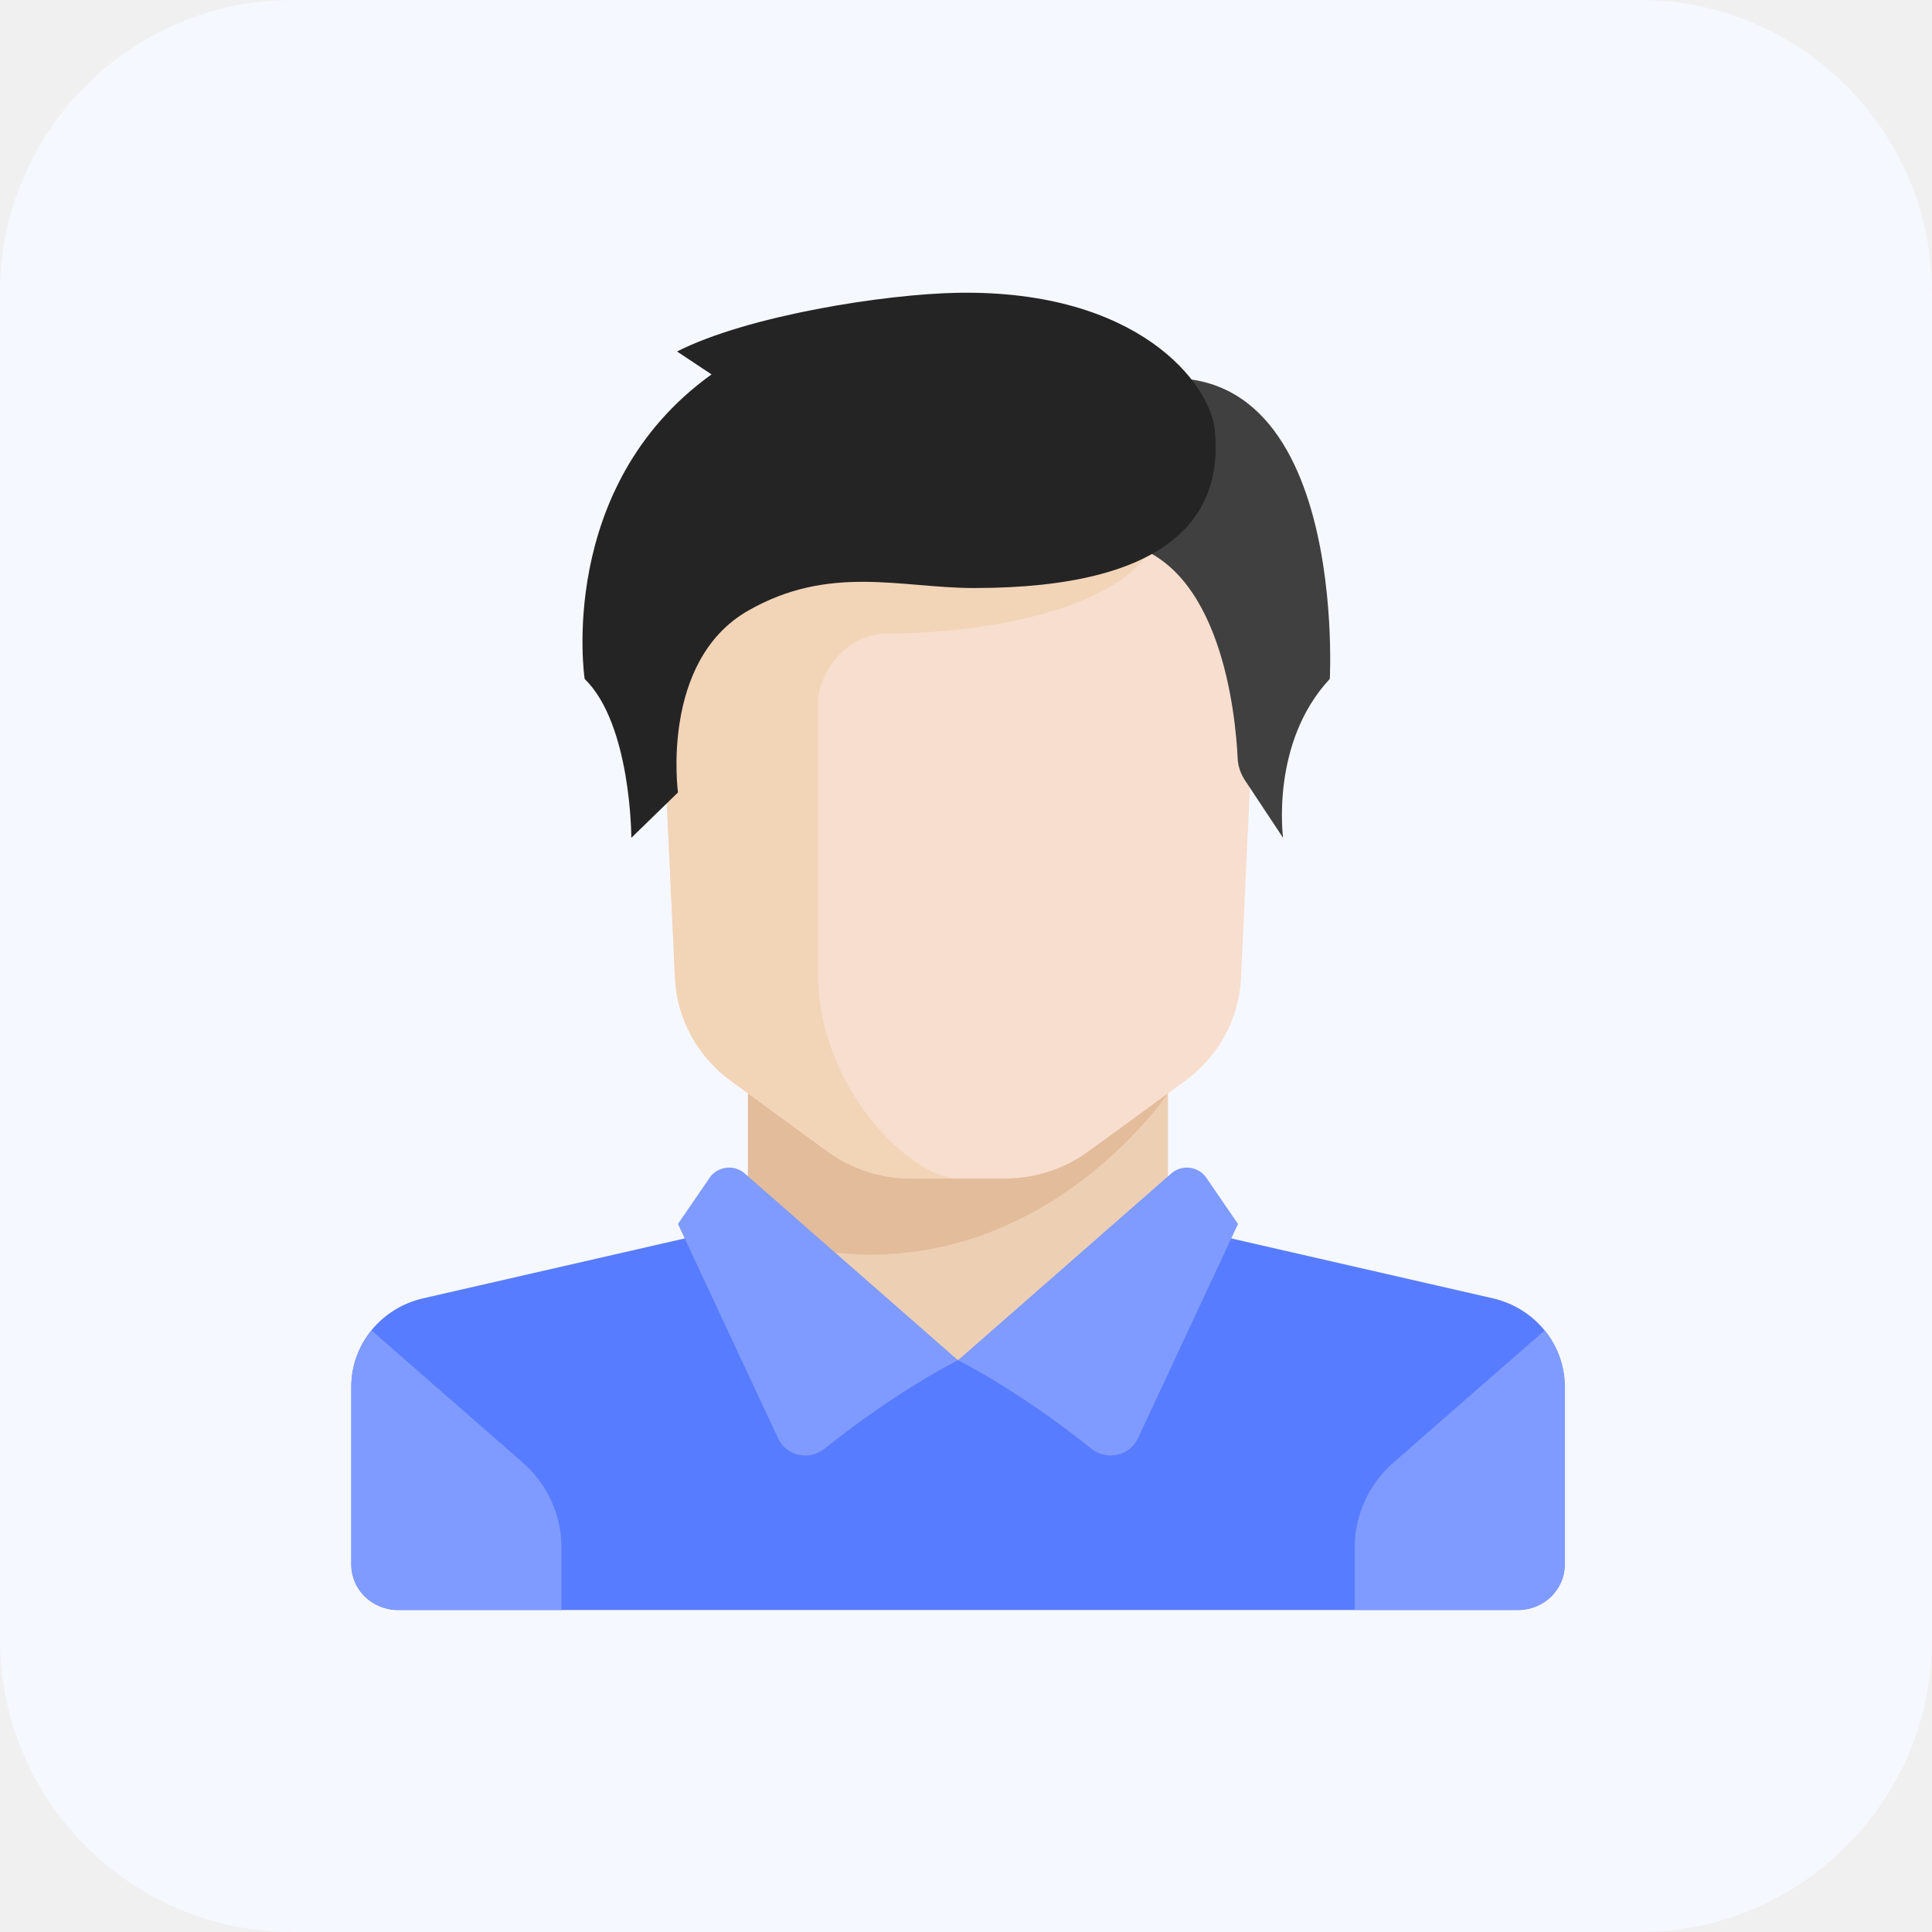
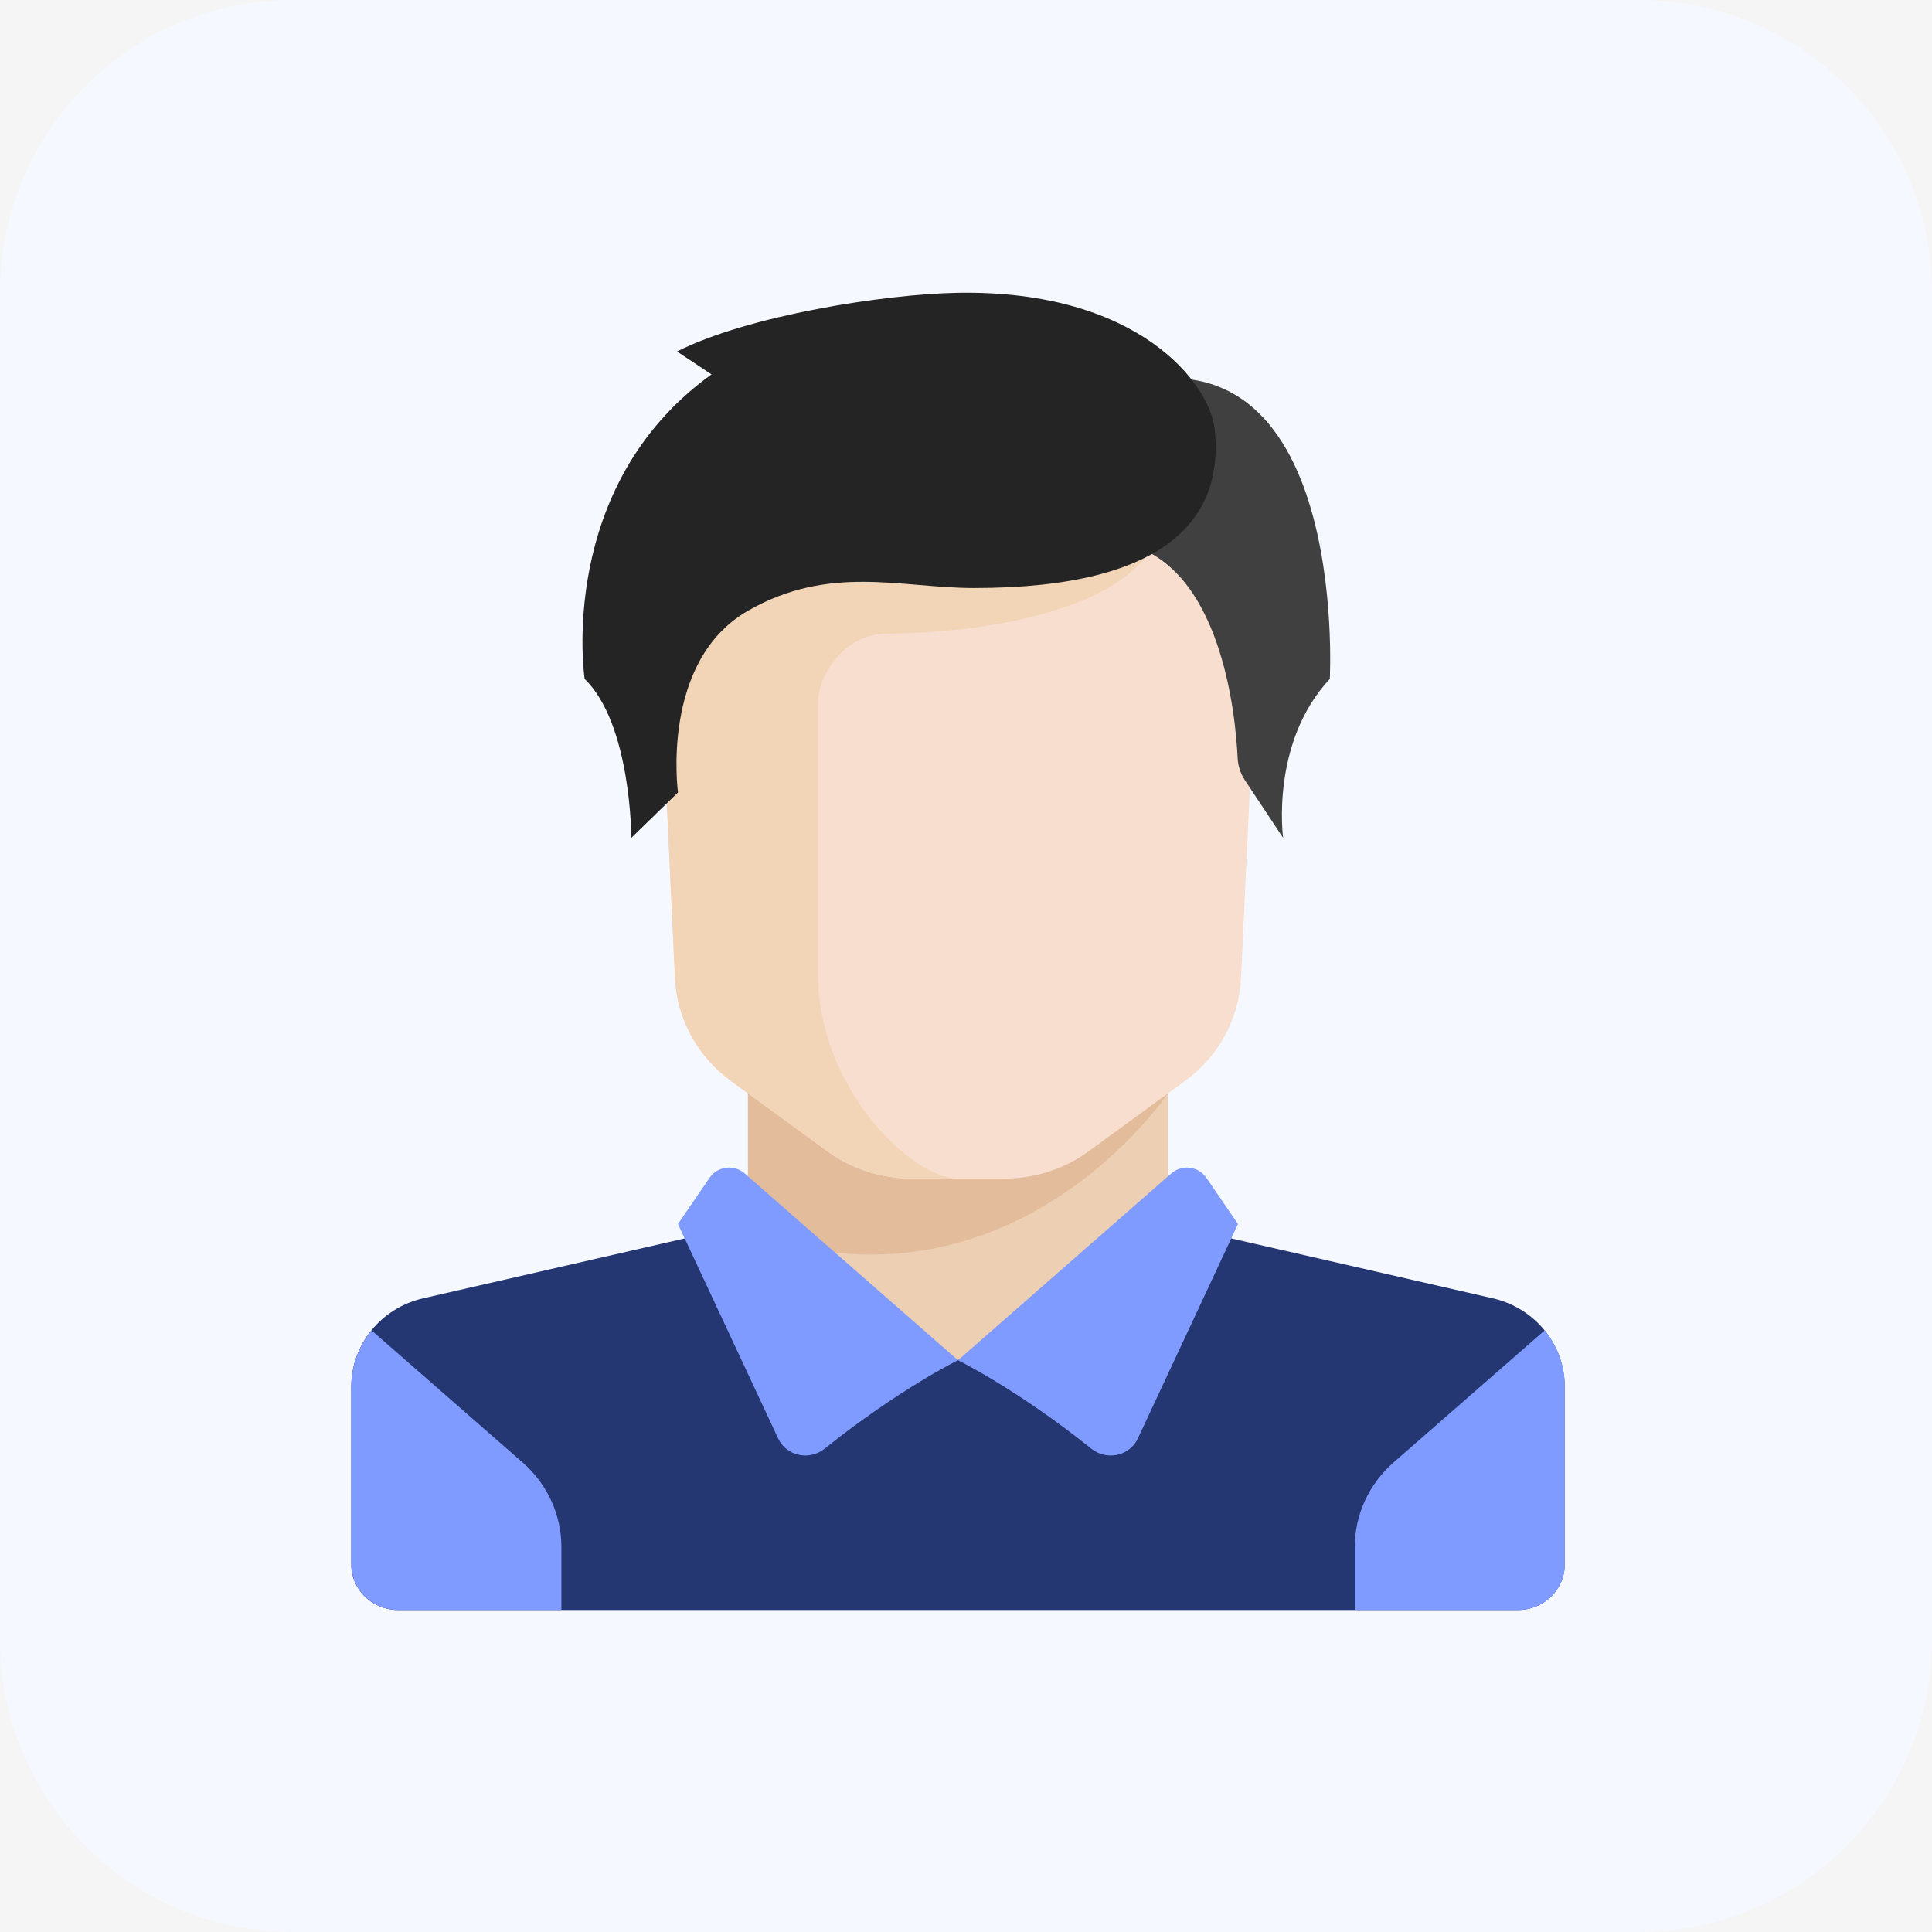
<svg xmlns="http://www.w3.org/2000/svg" width="66" height="66" viewBox="0 0 66 66" fill="none">
-   <rect width="66" height="66" rx="10" fill="#F6F8FF" />
-   <path d="M39.9 41.812V36.381H25.551V41.812L32.725 48.018L39.9 41.812Z" fill="#E6AF78" fill-opacity="0.56" />
-   <path d="M50.994 44.352L41.13 42.093C40.981 42.059 40.844 42.001 40.716 41.93L32.726 46.466L25.048 41.711C24.85 41.893 24.603 42.028 24.323 42.093L14.458 44.352C13.018 44.681 12 45.932 12 47.372V53.449C12 54.306 12.714 55 13.594 55H51.858C52.739 55 53.452 54.306 53.452 53.449V47.372C53.453 45.932 52.434 44.681 50.994 44.352Z" fill="#577CFF" />
-   <path d="M25.551 36.381V42.111C34.589 45.28 39.9 37.349 39.9 37.349V36.381H25.551V36.381Z" fill="#D29B6E" fill-opacity="0.34" />
-   <path d="M22.363 18.537L23.058 33.411C23.123 34.8 23.823 36.089 24.966 36.923L28.262 39.329C29.09 39.934 30.097 40.261 31.132 40.261H34.321C35.356 40.261 36.363 39.934 37.191 39.329L40.487 36.923C41.63 36.089 42.33 34.8 42.395 33.411L43.089 18.537H22.363Z" fill="#F7DECE" />
-   <path d="M30.335 21.64C33.524 21.64 38.306 20.865 39.441 18.537H22.363L23.058 33.411C23.123 34.8 23.823 36.089 24.966 36.923L28.262 39.329C29.09 39.934 30.097 40.261 31.132 40.261H32.726C31.132 40.261 27.943 37.157 27.943 33.278C27.943 31.381 27.943 26.296 27.943 23.968C27.943 23.192 28.741 21.64 30.335 21.64Z" fill="#F2D4B7" />
-   <path d="M17.856 49.963L12.691 45.447C12.258 45.981 12.004 46.652 12.004 47.37V53.447C12.004 54.304 12.718 54.998 13.598 54.998H19.178V52.849C19.178 51.748 18.698 50.699 17.856 49.963Z" fill="#7F9BFF" />
-   <path d="M47.603 49.963L52.769 45.447C53.202 45.981 53.456 46.652 53.456 47.37V53.447C53.456 54.304 52.742 54.998 51.861 54.998H46.281V52.849C46.281 51.748 46.762 50.699 47.603 49.963Z" fill="#7F9BFF" />
-   <path d="M25.44 40.086L32.726 46.468C32.726 46.468 30.685 47.471 28.167 49.492C27.648 49.908 26.862 49.739 26.584 49.143L23.16 41.813L24.243 40.232C24.513 39.839 25.078 39.77 25.44 40.086Z" fill="#7F9BFF" />
-   <path d="M40.013 40.086L32.727 46.468C32.727 46.468 34.767 47.471 37.285 49.492C37.805 49.908 38.59 49.739 38.869 49.143L42.292 41.813L41.209 40.232C40.94 39.839 40.374 39.77 40.013 40.086Z" fill="#7F9BFF" />
-   <path d="M37.559 13.398L38.306 18.538C41.717 19.202 42.209 24.412 42.28 25.901C42.292 26.171 42.381 26.431 42.532 26.659L43.833 28.624C43.833 28.624 43.388 25.375 45.428 23.193C45.428 23.193 46.128 10.295 37.559 13.398Z" fill="#404040" />
-   <path d="M23.128 12.007L24.307 12.79C18.976 16.621 19.972 23.192 19.972 23.192C21.567 24.743 21.567 28.622 21.567 28.622L23.161 27.071C23.161 27.071 22.546 22.588 25.552 20.864C28.342 19.264 30.784 20.088 33.275 20.088C39.951 20.088 41.819 17.64 41.495 14.657C41.328 13.114 38.904 9.9 32.727 10.002C30.234 10.044 25.552 10.778 23.128 12.007Z" fill="#242424" />
+   <rect width="66" height="66" fill="#F5F5F5" />
+   <g clip-path="url(#clip0_0_1)">
+     <path d="M56 0H10C4.477 0 0 4.477 0 10V56C0 61.523 4.477 66 10 66H56C61.523 66 66 61.523 66 56V10C66 4.477 61.523 0 56 0Z" fill="#F6F8FF" />
+     <path d="M39.9 41.812V36.381H25.551V41.812L32.725 48.018L39.9 41.812Z" fill="#E6AF78" fill-opacity="0.56" />
+     <path d="M50.994 44.352L41.13 42.093C40.981 42.059 40.844 42.001 40.716 41.93L32.726 46.466L25.048 41.711C24.85 41.893 24.603 42.028 24.323 42.093L14.458 44.352C13.018 44.681 12 45.932 12 47.372V53.449C12 54.306 12.714 55 13.594 55H51.858C52.739 55 53.452 54.306 53.452 53.449V47.372C53.453 45.932 52.434 44.681 50.994 44.352Z" fill="#243773" />
+     <path d="M25.551 36.381V42.111C34.589 45.28 39.9 37.349 39.9 37.349V36.381H25.551Z" fill="#D29B6E" fill-opacity="0.34" />
+     <path d="M22.363 18.537L23.058 33.411C23.123 34.8 23.823 36.089 24.966 36.923L28.262 39.329C29.09 39.934 30.097 40.261 31.132 40.261H34.321C35.356 40.261 36.363 39.934 37.191 39.329L40.487 36.923C41.63 36.089 42.33 34.8 42.395 33.411L43.089 18.537H22.363Z" fill="#F7DECE" />
+     <path d="M30.335 21.64C33.524 21.64 38.306 20.865 39.441 18.537H22.363L23.058 33.411C23.123 34.8 23.823 36.089 24.966 36.923L28.262 39.329C29.09 39.934 30.097 40.261 31.132 40.261H32.726C31.132 40.261 27.943 37.157 27.943 33.278C27.943 31.381 27.943 26.296 27.943 23.968C27.943 23.192 28.741 21.64 30.335 21.64Z" fill="#F2D4B7" />
+     <path d="M17.856 49.963L12.691 45.447C12.258 45.981 12.004 46.652 12.004 47.37V53.447C12.004 54.304 12.718 54.998 13.598 54.998H19.178V52.849C19.178 51.748 18.698 50.699 17.856 49.963Z" fill="#7F9BFF" />
+     <path d="M47.603 49.963L52.769 45.447C53.202 45.981 53.456 46.652 53.456 47.37V53.447C53.456 54.304 52.742 54.998 51.861 54.998H46.281V52.849C46.281 51.748 46.762 50.699 47.603 49.963Z" fill="#7F9BFF" />
+     <path d="M25.44 40.086L32.726 46.468C32.726 46.468 30.685 47.471 28.167 49.492C27.648 49.908 26.862 49.739 26.584 49.143L23.16 41.813L24.243 40.232C24.513 39.839 25.078 39.77 25.44 40.086Z" fill="#7F9BFF" />
+     <path d="M40.013 40.086L32.727 46.468C32.727 46.468 34.767 47.471 37.285 49.492C37.805 49.908 38.59 49.739 38.869 49.143L42.292 41.813L41.209 40.232C40.94 39.839 40.374 39.77 40.013 40.086Z" fill="#7F9BFF" />
+     <path d="M37.559 13.398L38.306 18.538C41.717 19.202 42.209 24.412 42.28 25.901C42.292 26.171 42.381 26.431 42.532 26.659L43.833 28.624C43.833 28.624 43.388 25.375 45.428 23.193C45.428 23.193 46.128 10.295 37.559 13.398Z" fill="#404040" />
+     <path d="M23.128 12.007L24.307 12.79C18.976 16.621 19.972 23.192 19.972 23.192C21.567 24.743 21.567 28.622 21.567 28.622L23.161 27.071C23.161 27.071 22.546 22.588 25.552 20.864C28.342 19.264 30.784 20.088 33.275 20.088C39.951 20.088 41.819 17.64 41.495 14.657C41.328 13.114 38.904 9.9 32.727 10.002C30.234 10.044 25.552 10.778 23.128 12.007Z" fill="#242424" />
+   </g>
+   <defs>
+     <clipPath id="clip0_0_1">
+       <rect width="66" height="66" fill="white" />
+     </clipPath>
+   </defs>
</svg>
